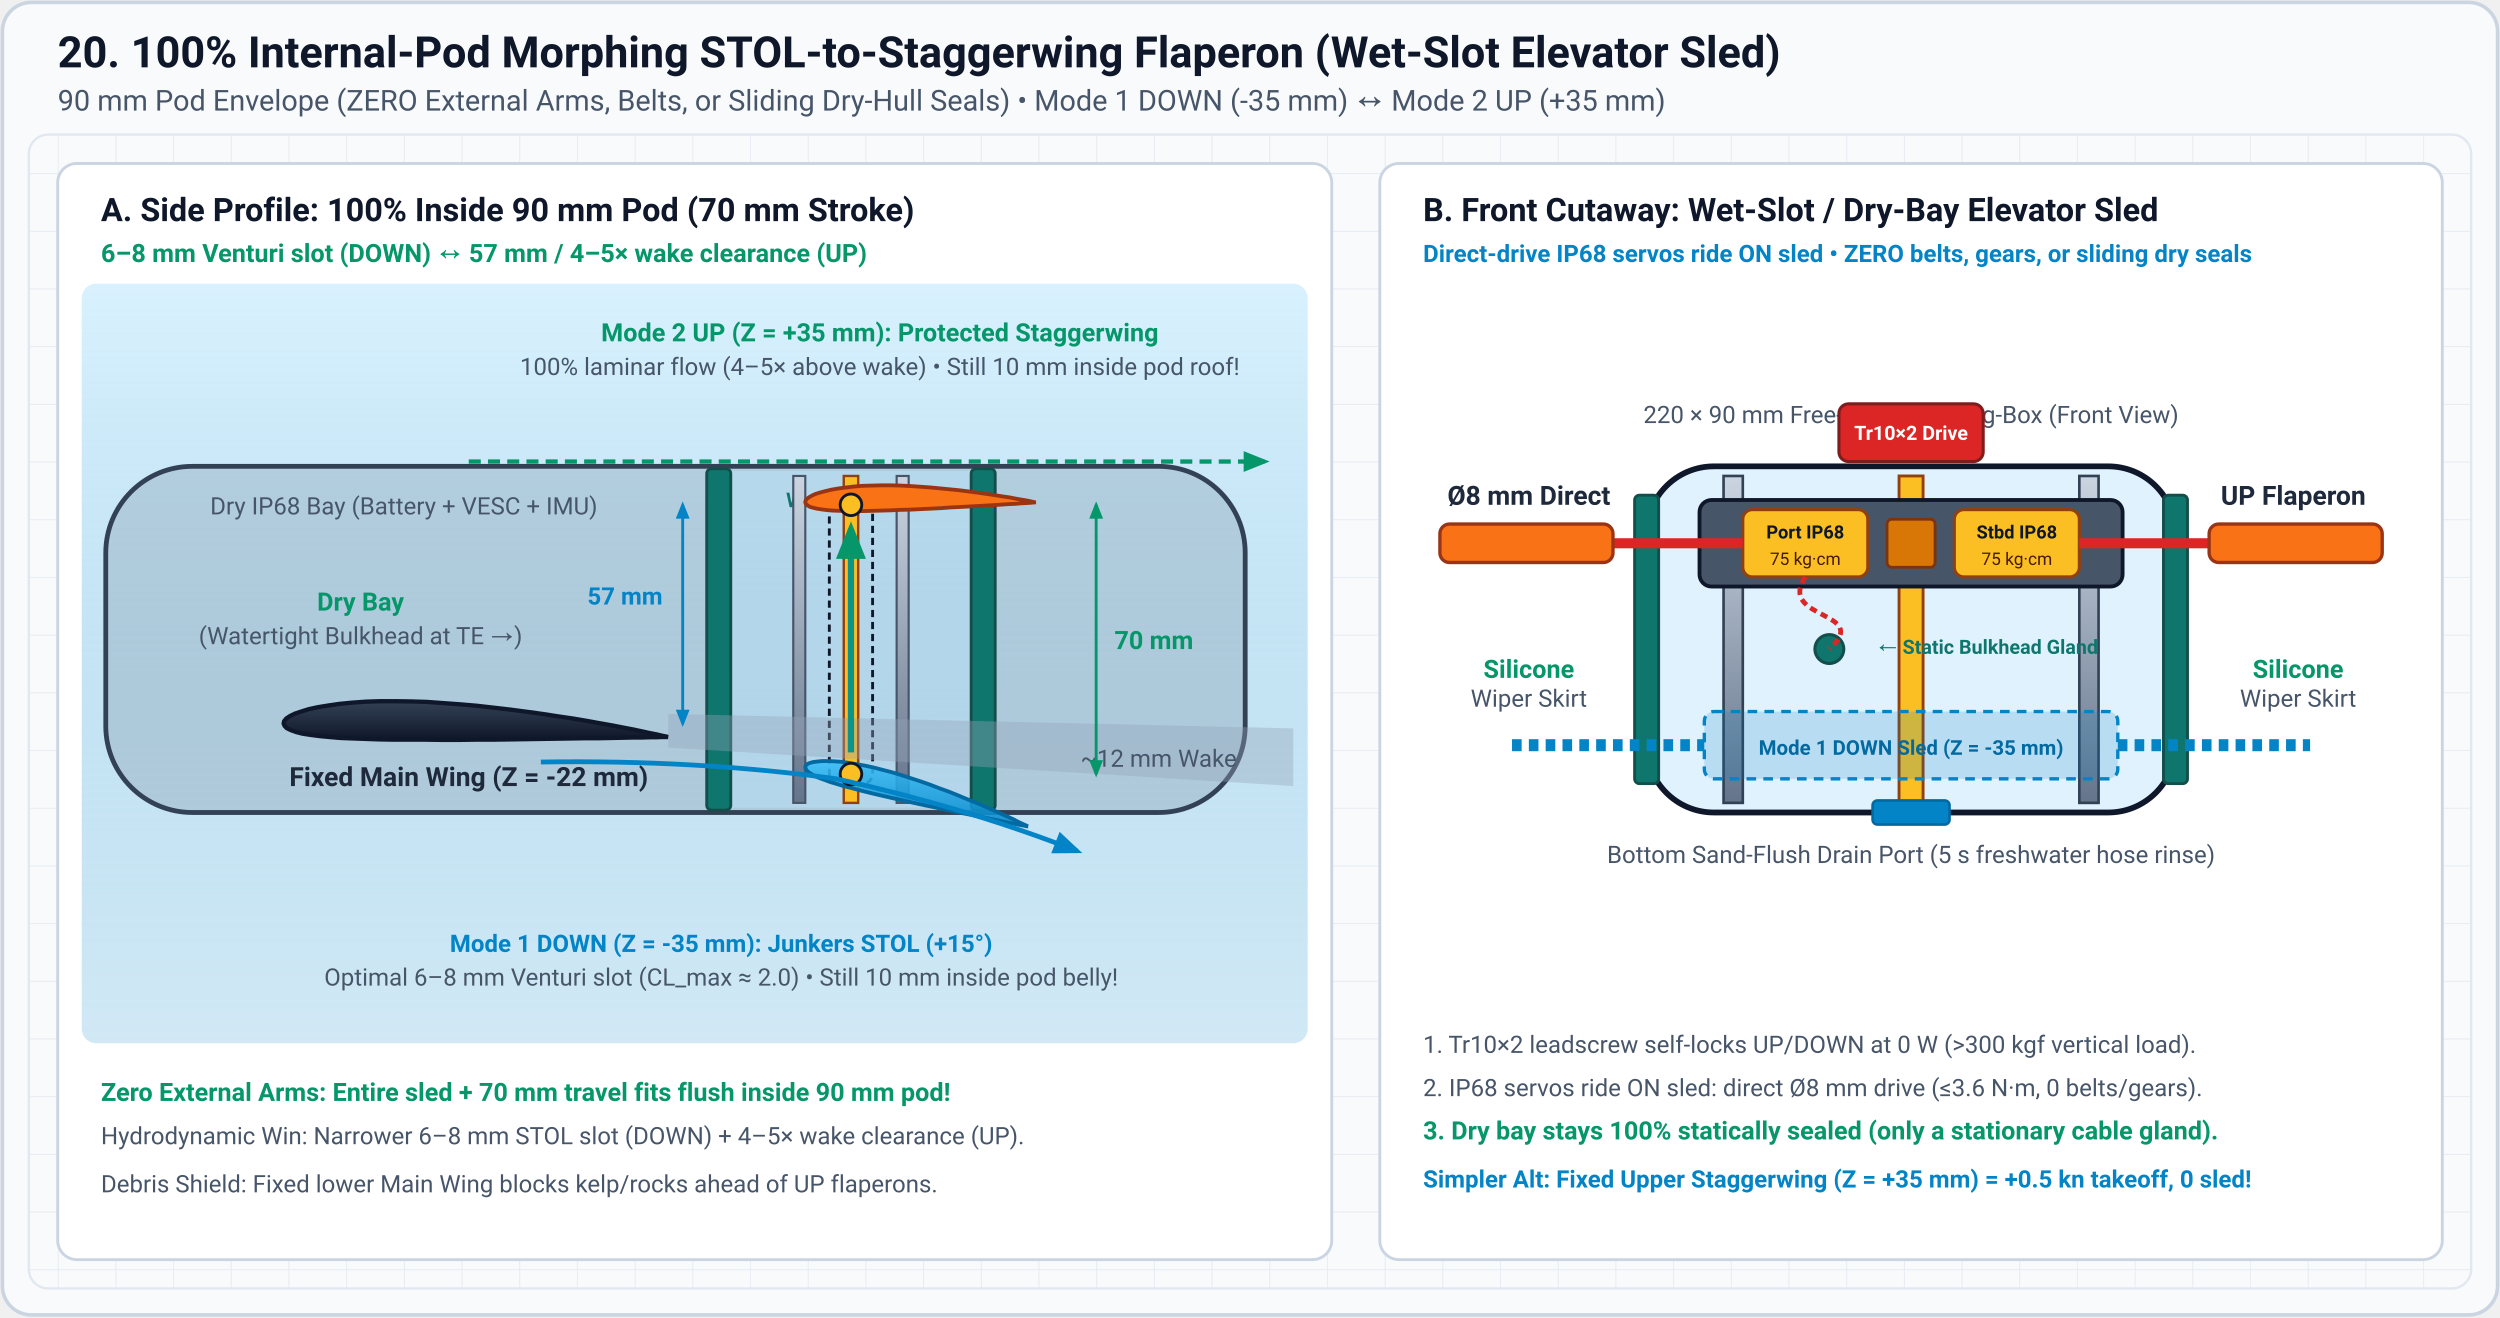
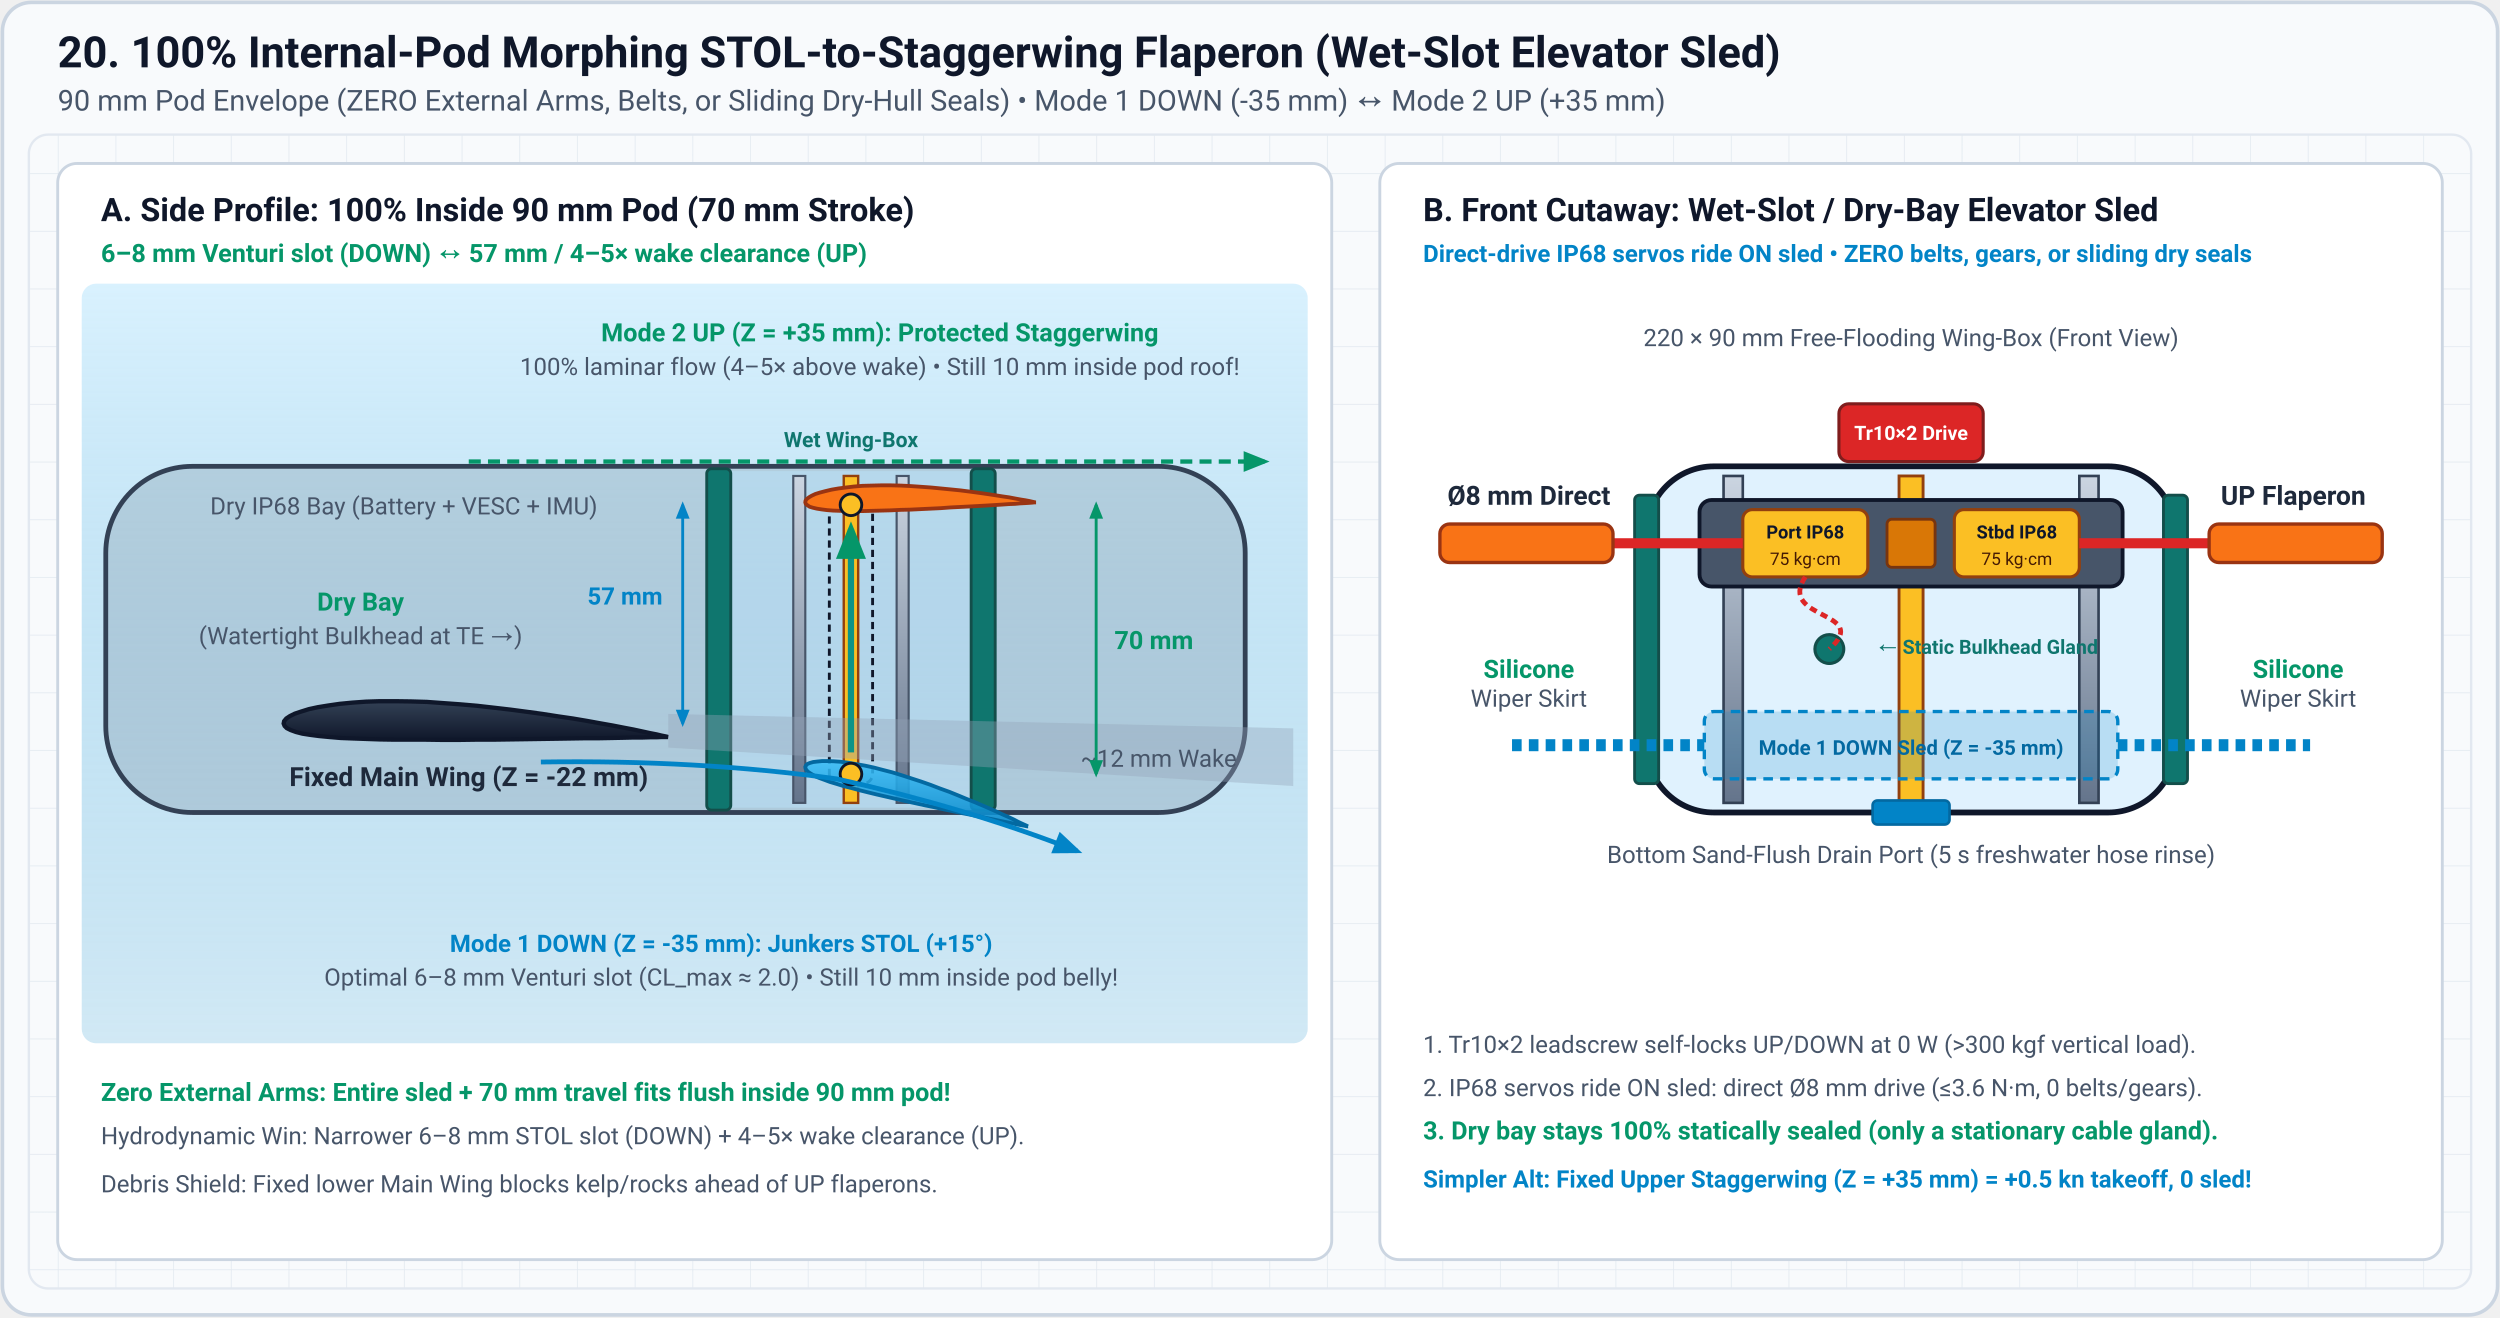
<svg xmlns="http://www.w3.org/2000/svg" viewBox="0 0 1040 548" width="1040" height="548">
  <defs>
    <pattern id="grid" width="24" height="24" patternUnits="userSpaceOnUse">
      <path d="M 24 0 L 0 0 0 24" fill="none" stroke="#E2E8F0" stroke-width="0.6" />
    </pattern>
    <linearGradient id="carbon" x1="0" y1="0" x2="0" y2="1">
      <stop offset="0%" stop-color="#334155" />
      <stop offset="100%" stop-color="#0F172A" />
    </linearGradient>
    <linearGradient id="alu" x1="0" y1="0" x2="0" y2="1">
      <stop offset="0%" stop-color="#CBD5E1" />
      <stop offset="100%" stop-color="#64748B" />
    </linearGradient>
    <linearGradient id="wingBlue" x1="0" y1="0" x2="0" y2="1">
      <stop offset="0%" stop-color="#38BDF8" />
      <stop offset="100%" stop-color="#0284C7" />
    </linearGradient>
    <linearGradient id="wingTeal" x1="0" y1="0" x2="0" y2="1">
      <stop offset="0%" stop-color="#2DD4BF" />
      <stop offset="100%" stop-color="#0D9488" />
    </linearGradient>
    <linearGradient id="water" x1="0" y1="0" x2="0" y2="1">
      <stop offset="0%" stop-color="#BAE6FD" stop-opacity="0.55" />
      <stop offset="100%" stop-color="#0284C7" stop-opacity="0.18" />
    </linearGradient>
    <linearGradient id="kevlar" x1="0" y1="0" x2="1" y2="0">
      <stop offset="0%" stop-color="#FBBF24" />
      <stop offset="100%" stop-color="#D97706" />
    </linearGradient>
    <linearGradient id="tubeGrad" x1="0" y1="0" x2="0" y2="1">
      <stop offset="0%" stop-color="#F1F5F9" />
      <stop offset="55%" stop-color="#CBD5E1" />
      <stop offset="100%" stop-color="#94A3B8" />
    </linearGradient>
    <marker id="arrDark" viewBox="0 0 10 10" refX="8" refY="5" markerWidth="6" markerHeight="6" orient="auto-start-reverse">
      <path d="M 0 1 L 10 5 L 0 9 z" fill="#334155" />
    </marker>
    <marker id="arrBlue" viewBox="0 0 10 10" refX="8" refY="5" markerWidth="6" markerHeight="6" orient="auto-start-reverse">
      <path d="M 0 1 L 10 5 L 0 9 z" fill="#0284C7" />
    </marker>
    <marker id="arrGreen" viewBox="0 0 10 10" refX="8" refY="5" markerWidth="6" markerHeight="6" orient="auto-start-reverse">
      <path d="M 0 1 L 10 5 L 0 9 z" fill="#059669" />
    </marker>
    <marker id="arrRed" viewBox="0 0 10 10" refX="8" refY="5" markerWidth="6" markerHeight="6" orient="auto-start-reverse">
      <path d="M 0 1 L 10 5 L 0 9 z" fill="#DC2626" />
    </marker>
    <style>
      text { font-family: -apple-system, BlinkMacSystemFont, "Segoe UI", Roboto, Helvetica, Arial, sans-serif; }
      .title { font-size: 18px; font-weight: 700; fill: #0F172A; }
      .sub { font-size: 12px; fill: #475569; }
      .sec { font-size: 13.5px; font-weight: 700; fill: #0F172A; }
      .lbl { font-size: 11px; font-weight: 600; fill: #1E293B; }
      .lbl-sm { font-size: 10px; fill: #475569; }
      .lbl-w { font-size: 10.5px; font-weight: 700; fill: #FFFFFF; }
      .dim { font-size: 10px; font-weight: 600; fill: #0284C7; }
      .ok { font-size: 10.5px; font-weight: 700; fill: #059669; }
      .warn { font-size: 10.5px; font-weight: 700; fill: #DC2626; }
    </style>
  </defs>
  <rect x="1" y="1" width="1038" height="546" rx="12" fill="#F8FAFC" stroke="#CBD5E1" stroke-width="1.5" />
  <rect x="12" y="56" width="1016" height="480" rx="8" fill="url(#grid)" stroke="#E2E8F0" stroke-width="1" />
  <text x="24" y="28" class="title">20. 100% Internal-Pod Morphing STOL-to-Staggerwing Flaperon (Wet-Slot Elevator Sled)</text>
  <text x="24" y="46" class="sub">90 mm Pod Envelope (ZERO External Arms, Belts, or Sliding Dry-Hull Seals) • Mode 1 DOWN (-35 mm) ↔ Mode 2 UP (+35 mm)</text>
  <rect x="24" y="68" width="530" height="456" rx="8" fill="#FFFFFF" stroke="#CBD5E1" stroke-width="1.2" />
  <text x="42" y="92" class="sec">A. Side Profile: 100% Inside 90 mm Pod (70 mm Stroke)</text>
  <text x="42" y="109" class="ok">6–8 mm Venturi slot (DOWN) ↔ 57 mm / 4–5× wake clearance (UP)</text>
  <rect x="34" y="118" width="510" height="316" rx="6" fill="url(#water)" />
  <rect x="44" y="194" width="474" height="144" rx="36" fill="#334155" fill-opacity="0.16" stroke="#334155" stroke-width="2" />
  <rect x="304" y="196" width="100" height="140" fill="#BAE6FD" fill-opacity="0.45" stroke="none" />
  <rect x="294" y="195" width="10" height="142" rx="2" fill="#0F766E" stroke="#134E4A" stroke-width="1.2" />
  <rect x="404" y="195" width="10" height="142" rx="2" fill="#0F766E" stroke="#134E4A" stroke-width="1.2" />
  <text x="168" y="214" text-anchor="middle" class="lbl-sm">Dry IP68 Bay (Battery + VESC + IMU)</text>
-   <text x="354" y="211" text-anchor="middle" style="font-size:8.5px;fill:#0F766E;font-weight:700;">Wet Wing-Box</text>
+   <text x="354" y="186" text-anchor="middle" style="font-size:8.8px;fill:#0F766E;font-weight:700;">Wet Wing-Box</text>
  <rect x="330" y="198" width="5" height="136" fill="url(#alu)" stroke="#475569" stroke-width="0.9" />
  <rect x="373" y="198" width="5" height="136" fill="url(#alu)" stroke="#475569" stroke-width="0.9" />
  <rect x="351" y="198" width="6" height="136" fill="#FBBF24" stroke="#92400E" stroke-width="1" />
  <rect x="345" y="206" width="18" height="120" rx="4" fill="none" stroke="#0F172A" stroke-width="1.2" stroke-dasharray="3,2" />
  <polygon points="118.0,301.0 118.2,300.0 119.1,298.9 120.6,297.9 122.6,296.9 125.3,296.0 128.5,295.0 132.2,294.2 136.5,293.5 141.3,292.8 146.5,292.3 152.1,291.9 158.1,291.7 164.3,291.7 170.9,291.8 177.6,292.0 184.5,292.5 191.4,293.0 198.4,293.6 205.4,294.4 212.3,295.2 219.1,296.1 225.7,297.0 232.1,298.0 238.3,298.9 244.2,299.9 249.7,300.9 254.8,301.8 259.4,302.7 263.6,303.5 267.3,304.3 270.5,305.0 273.1,305.5 275.2,306.0 276.7,306.3 277.6,306.5 277.9,306.6 277.6,306.6 276.7,306.6 275.2,306.6 273.0,306.7 270.3,306.7 267.1,306.8 263.3,306.8 259.1,306.9 254.3,307.0 249.1,307.1 243.6,307.1 237.7,307.2 231.5,307.3 225.0,307.4 218.4,307.5 211.6,307.6 204.7,307.7 197.7,307.7 190.8,307.8 183.9,307.8 177.2,307.7 170.6,307.7 164.2,307.7 158.1,307.6 152.3,307.4 146.8,307.2 141.7,307.0 137.0,306.6 132.8,306.2 129.0,305.7 125.8,305.2 123.1,304.5 120.9,303.7 119.3,302.9 118.4,302.0" fill="url(#carbon)" stroke="#0F172A" stroke-width="1.8" />
  <text x="195" y="327" text-anchor="middle" class="lbl">Fixed Main Wing (Z = -22 mm)</text>
  <path d="M 278 297 L 538 303 L 538 327 L 278 311 Z" fill="#94A3B8" fill-opacity="0.38" />
  <text x="482" y="319" text-anchor="middle" class="lbl-sm">~12 mm Wake</text>
  <polygon points="335.0,319.0 335.3,318.4 335.9,317.8 336.9,317.4 338.3,317.0 340.0,316.8 342.0,316.6 344.3,316.6 346.9,316.7 349.8,316.9 352.9,317.3 356.3,317.9 359.8,318.5 363.5,319.3 367.3,320.3 371.2,321.3 375.1,322.5 379.1,323.8 383.1,325.1 387.1,326.5 391.0,328.0 394.9,329.4 398.6,330.9 402.2,332.4 405.7,333.8 409.0,335.2 412.0,336.5 414.9,337.8 417.5,339.0 419.8,340.0 421.9,341.0 423.6,341.9 425.1,342.6 426.2,343.1 427.1,343.5 427.6,343.8 427.7,343.8 427.5,343.8 427.0,343.7 426.1,343.5 424.9,343.3 423.3,343.0 421.4,342.6 419.1,342.1 416.6,341.6 413.8,341.0 410.8,340.4 407.5,339.7 404.1,339.0 400.4,338.3 396.6,337.5 392.7,336.7 388.7,335.8 384.7,335.0 380.6,334.1 376.5,333.2 372.5,332.3 368.6,331.4 364.7,330.5 361.0,329.6 357.4,328.7 354.1,327.8 350.9,327.0 348.0,326.1 345.3,325.3 342.9,324.4 340.7,323.6 338.9,322.8 337.4,321.9 336.3,321.2 335.5,320.4 335.1,319.7" fill="url(#wingBlue)" fill-opacity="0.88" stroke="#0369A1" stroke-width="1.6" />
  <circle cx="354" cy="322" r="4.5" fill="#FBBF24" stroke="#0F172A" stroke-width="1.2" />
  <path d="M 225 317 Q 290 316 348 324 Q 402 336 448 354" fill="none" stroke="#0284C7" stroke-width="2" marker-end="url(#arrBlue)" />
  <polygon points="335.0,209.0 335.1,208.3 335.6,207.6 336.5,206.9 337.7,206.2 339.2,205.5 341.1,204.9 343.4,204.3 345.9,203.7 348.8,203.2 351.9,202.8 355.2,202.4 358.8,202.1 362.6,202.0 366.5,201.9 370.5,201.9 374.7,202.0 378.8,202.2 383.1,202.5 387.3,202.8 391.4,203.2 395.5,203.6 399.5,204.0 403.4,204.5 407.1,205.0 410.6,205.5 413.9,206.0 417.0,206.5 419.8,206.9 422.4,207.4 424.6,207.8 426.5,208.1 428.1,208.4 429.4,208.7 430.3,208.9 430.8,209.0 431.0,209.0 430.8,209.0 430.3,209.0 429.4,209.1 428.1,209.2 426.5,209.3 424.5,209.4 422.3,209.6 419.7,209.7 416.9,209.9 413.8,210.1 410.4,210.3 406.9,210.5 403.2,210.7 399.3,210.9 395.3,211.1 391.3,211.4 387.1,211.6 382.9,211.8 378.8,212.0 374.7,212.1 370.6,212.3 366.7,212.4 362.9,212.5 359.2,212.6 355.7,212.6 352.4,212.6 349.4,212.5 346.5,212.4 344.0,212.2 341.7,211.9 339.8,211.6 338.1,211.2 336.8,210.8 335.9,210.2 335.2,209.6" fill="#F97316" stroke="#9A3412" stroke-width="1.6" />
  <circle cx="354" cy="210" r="4.5" fill="#FBBF24" stroke="#0F172A" stroke-width="1.2" />
  <path d="M 195 192 L 526 192" fill="none" stroke="#059669" stroke-width="1.8" stroke-dasharray="5,3" marker-end="url(#arrGreen)" />
  <line x1="354" y1="313" x2="354" y2="220" stroke="#0D9488" stroke-width="2.6" marker-end="url(#arrGreen)" />
  <line x1="456.0" y1="210.0" x2="456.0" y2="322.0" stroke="#059669" stroke-width="1.2" marker-start="url(#arrGreen)" marker-end="url(#arrGreen)" />
  <text x="480.0" y="270.0" text-anchor="middle" class="ok">70 mm</text>
  <line x1="284.0" y1="210.0" x2="284.0" y2="301.0" stroke="#0284C7" stroke-width="1.2" marker-start="url(#arrBlue)" marker-end="url(#arrBlue)" />
  <text x="260.0" y="251.5" text-anchor="middle" class="dim">57 mm</text>
  <text x="366" y="142" text-anchor="middle" class="ok">Mode 2 UP (Z = +35 mm): Protected Staggerwing</text>
  <text x="366" y="156" text-anchor="middle" class="lbl-sm">100% laminar flow (4–5× above wake) • Still 10 mm inside pod roof!</text>
  <text x="300" y="396" text-anchor="middle" class="dim">Mode 1 DOWN (Z = -35 mm): Junkers STOL (+15°)</text>
  <text x="300" y="410" text-anchor="middle" class="lbl-sm">Optimal 6–8 mm Venturi slot (CL_max ≈ 2.0) • Still 10 mm inside pod belly!</text>
  <text x="150" y="254" text-anchor="middle" class="ok">Dry Bay</text>
  <text x="150" y="268" text-anchor="middle" class="lbl-sm">(Watertight Bulkhead at TE →)</text>
  <text x="42" y="458" class="ok">Zero External Arms: Entire sled + 70 mm travel fits flush inside 90 mm pod!</text>
  <text x="42" y="476" class="lbl-sm">Hydrodynamic Win: Narrower 6–8 mm STOL slot (DOWN) + 4–5× wake clearance (UP).</text>
  <text x="42" y="496" class="lbl-sm">Debris Shield: Fixed lower Main Wing blocks kelp/rocks ahead of UP flaperons.</text>
  <rect x="574" y="68" width="442" height="456" rx="8" fill="#FFFFFF" stroke="#CBD5E1" stroke-width="1.2" />
  <text x="592" y="92" class="sec">B. Front Cutaway: Wet-Slot / Dry-Bay Elevator Sled</text>
  <text x="592" y="109" class="dim">Direct-drive IP68 servos ride ON sled • ZERO belts, gears, or sliding dry seals</text>
  <rect x="685" y="194" width="220" height="144" rx="28" fill="#E0F2FE" stroke="#0F172A" stroke-width="2.4" />
-   <text x="795" y="176" text-anchor="middle" class="lbl-sm">220 × 90 mm Free-Flooding Wing-Box (Front View)</text>
+   <text x="795" y="144" text-anchor="middle" class="lbl-sm">220 × 90 mm Free-Flooding Wing-Box (Front View)</text>
  <rect x="680" y="206" width="10" height="120" rx="2" fill="#0F766E" stroke="#134E4A" stroke-width="1.2" />
  <rect x="900" y="206" width="10" height="120" rx="2" fill="#0F766E" stroke="#134E4A" stroke-width="1.2" />
  <rect x="717" y="198" width="8" height="136" fill="url(#alu)" stroke="#334155" stroke-width="1.1" />
  <rect x="865" y="198" width="8" height="136" fill="url(#alu)" stroke="#334155" stroke-width="1.1" />
  <rect x="790" y="198" width="10" height="136" fill="#FBBF24" stroke="#92400E" stroke-width="1.2" />
  <rect x="765" y="168" width="60" height="24" rx="4" fill="#DC2626" stroke="#7F1D1D" stroke-width="1.3" />
  <text x="795" y="183" text-anchor="middle" style="font-size:8.2px;fill:#FFFFFF;font-weight:700;">Tr10×2 Drive</text>
  <rect x="709" y="296" width="172" height="28" rx="4" fill="#0284C7" fill-opacity="0.18" stroke="#0284C7" stroke-width="1.4" stroke-dasharray="4,3" />
  <line x1="629" y1="310" x2="709" y2="310" stroke="#0284C7" stroke-width="5" stroke-dasharray="4,3" />
  <line x1="881" y1="310" x2="961" y2="310" stroke="#0284C7" stroke-width="5" stroke-dasharray="4,3" />
  <text x="795" y="314" text-anchor="middle" style="font-size:8.5px;fill:#0369A1;font-weight:700;">Mode 1 DOWN Sled (Z = -35 mm)</text>
  <rect x="707" y="208" width="176" height="36" rx="5" fill="#475569" stroke="#0F172A" stroke-width="1.6" />
  <rect x="725" y="212" width="52" height="28" rx="4" fill="#FBBF24" stroke="#92400E" stroke-width="1.3" />
  <text x="751" y="224" text-anchor="middle" style="font-size:7.6px;fill:#0F172A;font-weight:700;">Port IP68</text>
  <text x="751" y="235" text-anchor="middle" style="font-size:7.2px;fill:#451A03;">75 kg·cm</text>
  <line x1="725" y1="226" x2="665" y2="226" stroke="#DC2626" stroke-width="4.2" />
  <rect x="599" y="218" width="72" height="16" rx="4" fill="#F97316" stroke="#9A3412" stroke-width="1.4" />
  <rect x="813" y="212" width="52" height="28" rx="4" fill="#FBBF24" stroke="#92400E" stroke-width="1.3" />
  <text x="839" y="224" text-anchor="middle" style="font-size:7.6px;fill:#0F172A;font-weight:700;">Stbd IP68</text>
  <text x="839" y="235" text-anchor="middle" style="font-size:7.2px;fill:#451A03;">75 kg·cm</text>
  <line x1="865" y1="226" x2="925" y2="226" stroke="#DC2626" stroke-width="4.2" />
  <rect x="919" y="218" width="72" height="16" rx="4" fill="#F97316" stroke="#9A3412" stroke-width="1.4" />
  <rect x="785" y="216" width="20" height="20" rx="2" fill="#D97706" stroke="#78350F" stroke-width="1.2" />
  <circle cx="761" cy="270" r="6" fill="#0F766E" stroke="#134E4A" stroke-width="1.3" />
  <path d="M 751 240 C 739 258 779 254 761 270" fill="none" stroke="#DC2626" stroke-width="2" stroke-dasharray="3,2" />
  <text x="827" y="272" text-anchor="middle" style="font-size:8.2px;fill:#0F766E;font-weight:700;">← Static Bulkhead Gland</text>
  <rect x="779" y="333" width="32" height="10" rx="2" fill="#0284C7" stroke="#0369A1" stroke-width="1.1" />
  <text x="795" y="359" text-anchor="middle" class="lbl-sm">Bottom Sand-Flush Drain Port (5 s freshwater hose rinse)</text>
  <text x="636" y="210" text-anchor="middle" class="lbl">Ø8 mm Direct</text>
  <text x="954" y="210" text-anchor="middle" class="lbl">UP Flaperon</text>
  <text x="636" y="282" text-anchor="middle" class="ok">Silicone</text>
  <text x="636" y="294" text-anchor="middle" class="lbl-sm">Wiper Skirt</text>
  <text x="956" y="282" text-anchor="middle" class="ok">Silicone</text>
  <text x="956" y="294" text-anchor="middle" class="lbl-sm">Wiper Skirt</text>
  <text x="592" y="438" class="lbl-sm">1. Tr10×2 leadscrew self-locks UP/DOWN at 0 W (&gt;300 kgf vertical load).</text>
  <text x="592" y="456" class="lbl-sm">2. IP68 servos ride ON sled: direct Ø8 mm drive (≤3.6 N·m, 0 belts/gears).</text>
  <text x="592" y="474" class="ok">3. Dry bay stays 100% statically sealed (only a stationary cable gland).</text>
  <text x="592" y="494" class="dim">Simpler Alt: Fixed Upper Staggerwing (Z = +35 mm) = +0.5 kn takeoff, 0 sled!</text>
</svg>
